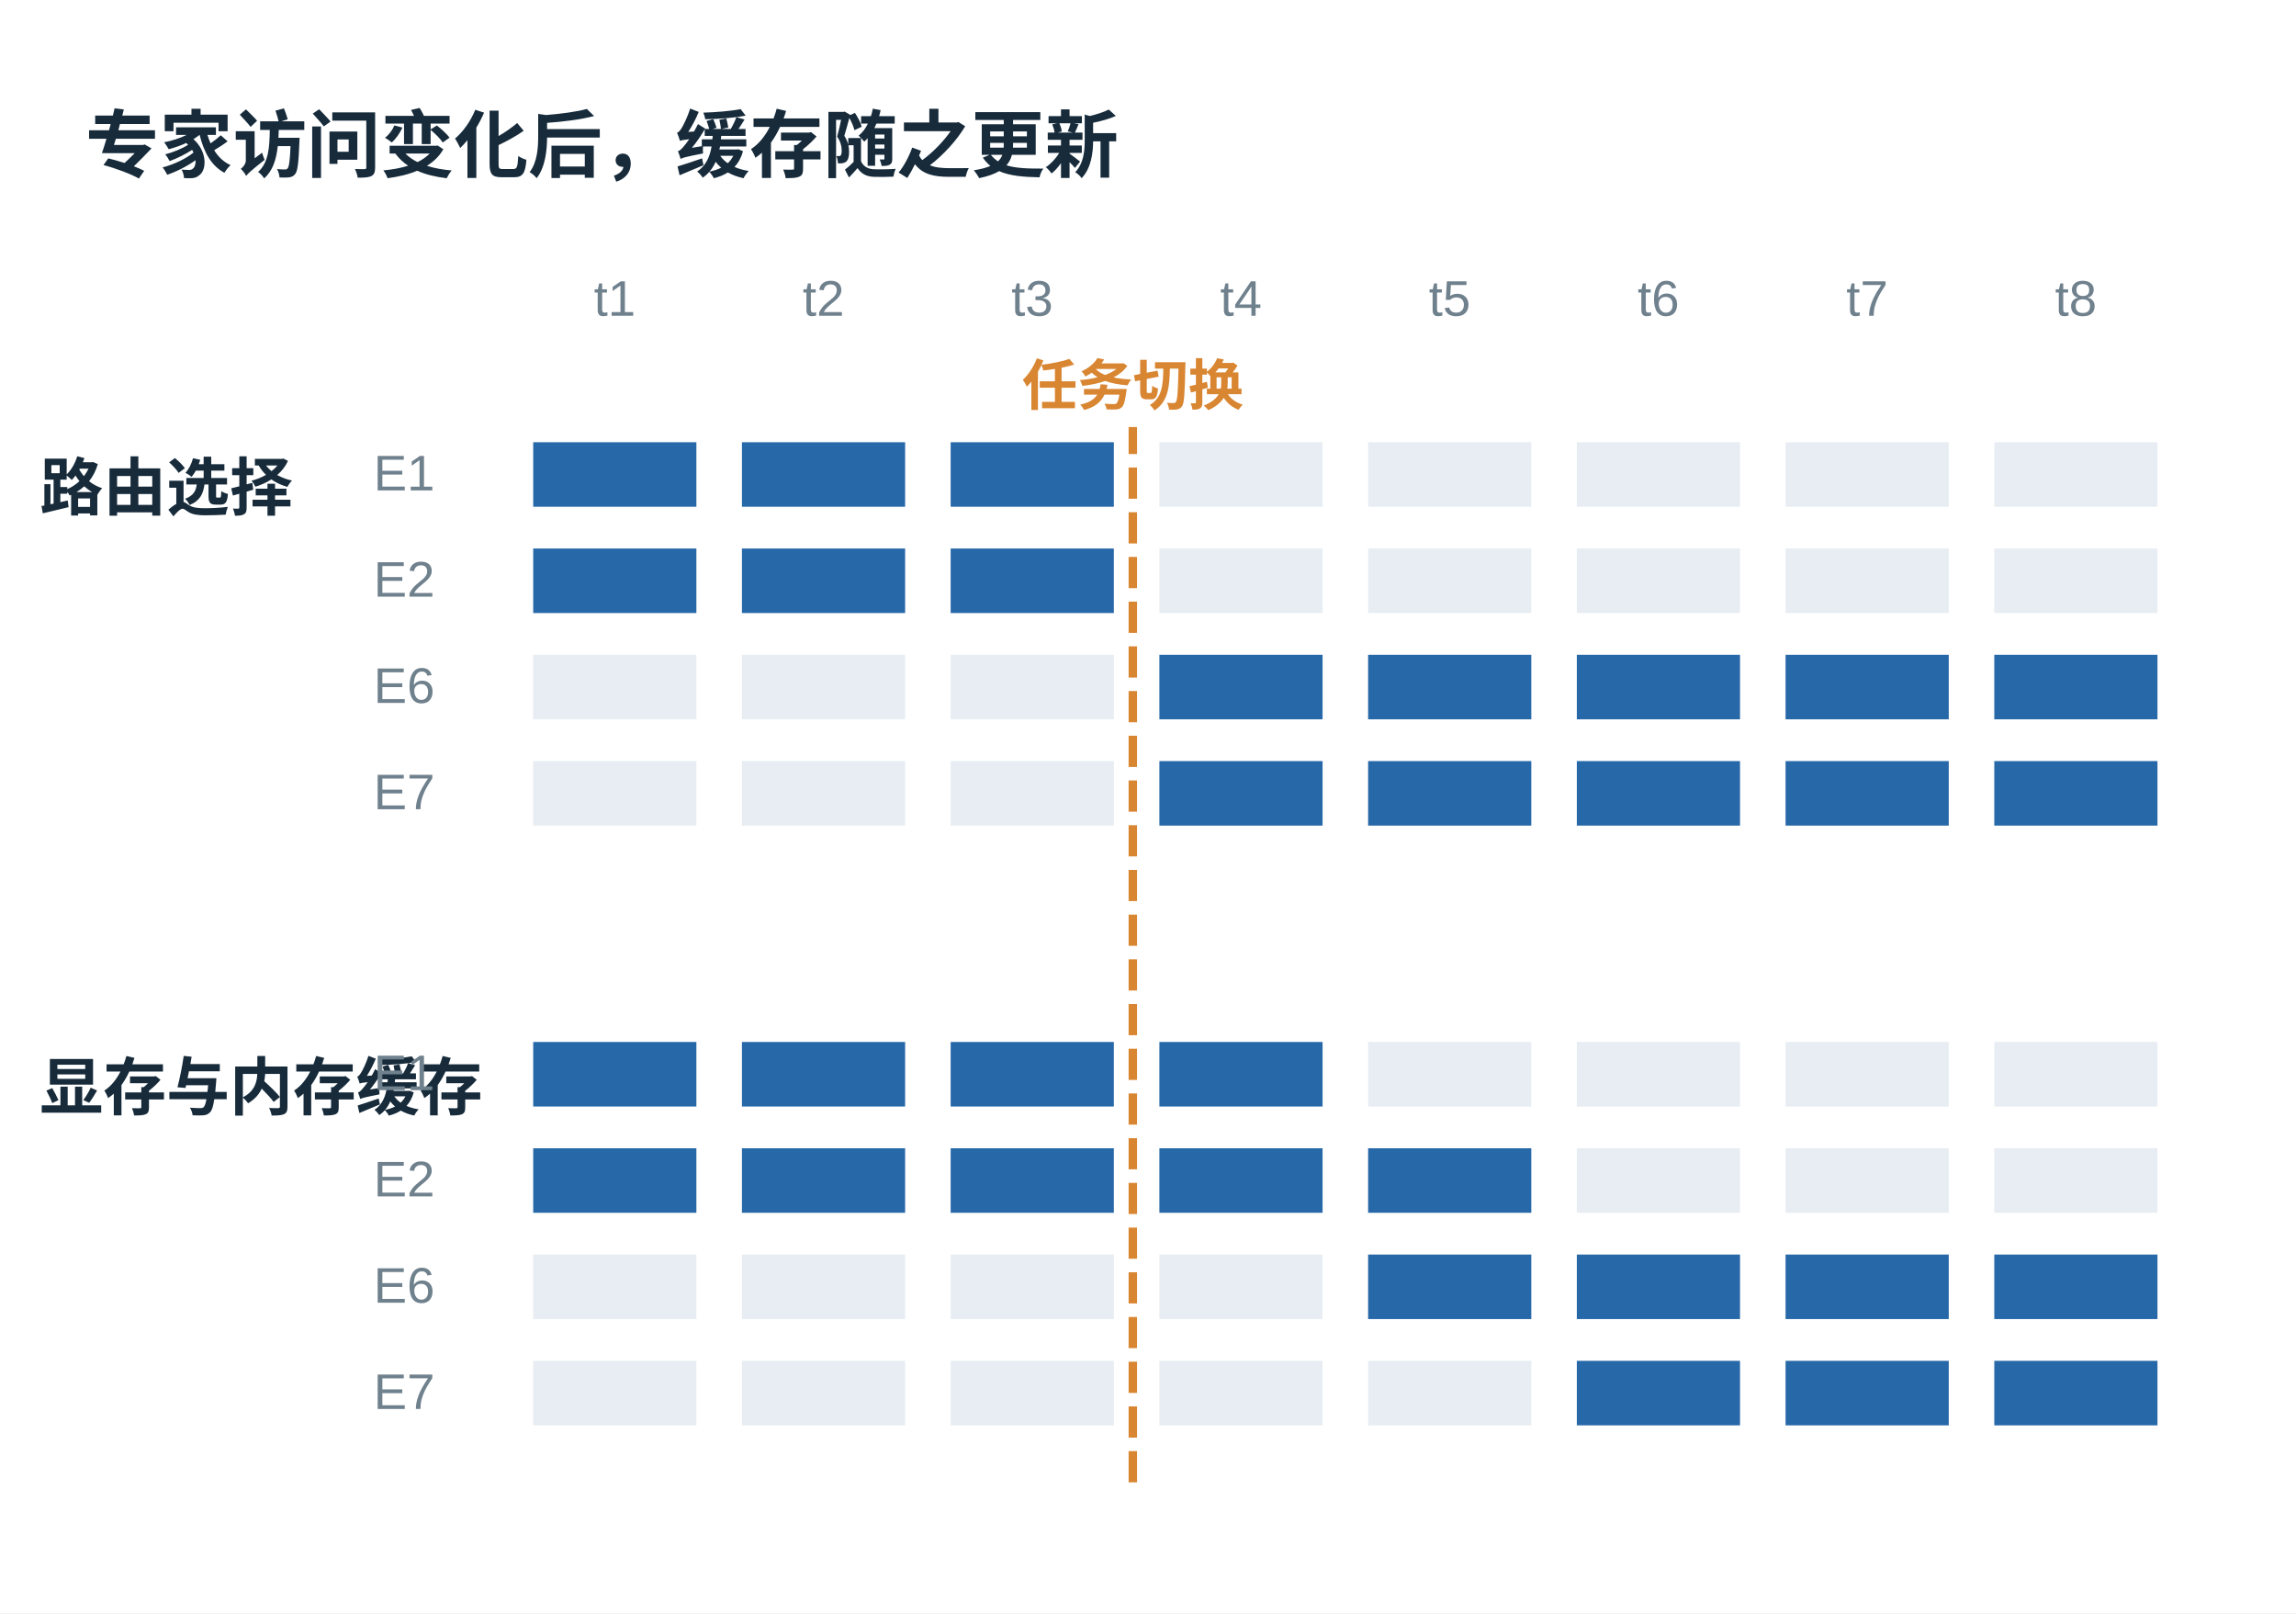
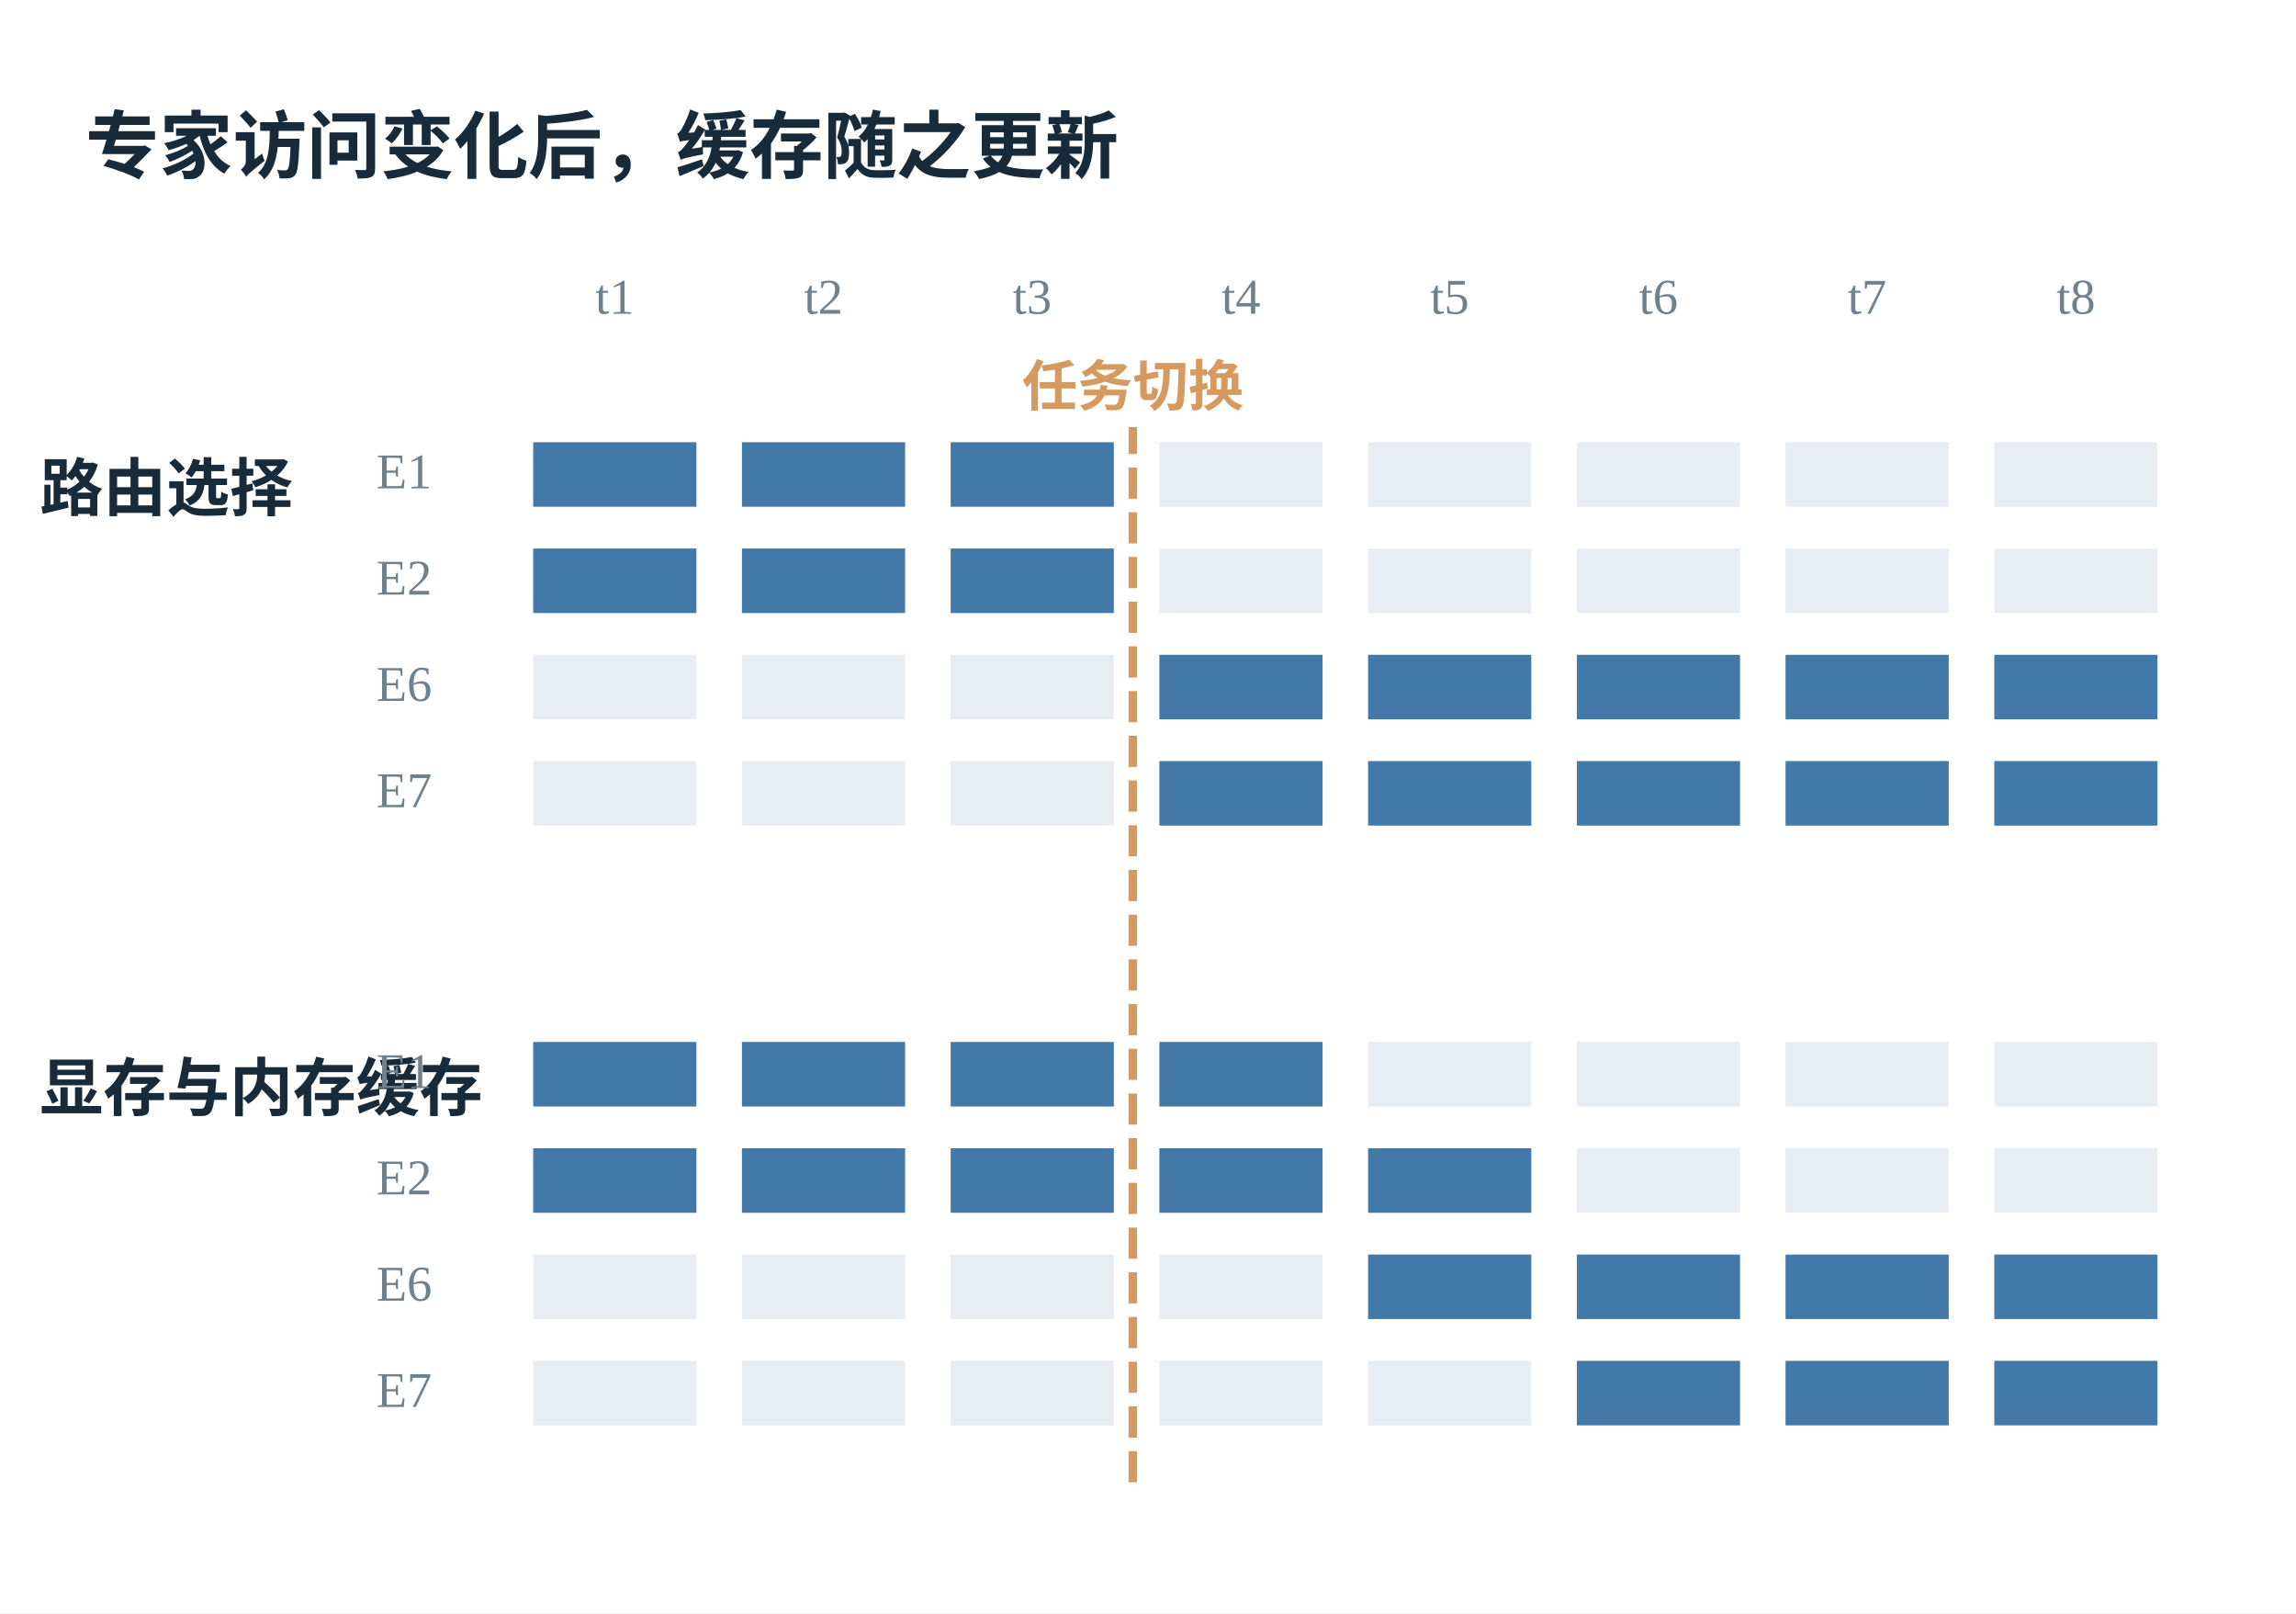
<svg xmlns="http://www.w3.org/2000/svg" width="435.6pt" height="306pt" viewBox="0 0 435.6 306" version="1.1">
  <defs>
    <style type="text/css">*{stroke-linejoin: round; stroke-linecap: butt}</style>
  </defs>
  <g id="figure_1">
    <g id="patch_1">
      <path d="M 0 306  L 435.6 306  L 435.6 -0  L 0 -0  z " style="fill: #ffffff" />
    </g>
    <g id="axes_1">
      <g id="patch_2">
-         <path d="M 101.16 96.12  L 132.12 96.12  L 132.12 83.88  L 101.16 83.88  z " clip-path="url(#pa8033c9972)" style="fill: #2768a8" />
+         <path d="M 101.16 96.12  L 132.12 96.12  L 132.12 83.88  L 101.16 83.88  z " clip-path="url(#p4b3b51d2d5)" style="fill: #4279a8" />
      </g>
      <g id="patch_3">
-         <path d="M 140.76 96.12  L 171.72 96.12  L 171.72 83.88  L 140.76 83.88  z " clip-path="url(#pa8033c9972)" style="fill: #2768a8" />
+         <path d="M 140.76 96.12  L 171.72 96.12  L 171.72 83.88  L 140.76 83.88  z " clip-path="url(#p4b3b51d2d5)" style="fill: #4279a8" />
      </g>
      <g id="patch_4">
-         <path d="M 180.36 96.12  L 211.32 96.12  L 211.32 83.88  L 180.36 83.88  z " clip-path="url(#pa8033c9972)" style="fill: #2768a8" />
+         <path d="M 180.36 96.12  L 211.32 96.12  L 211.32 83.88  L 180.36 83.88  z " clip-path="url(#p4b3b51d2d5)" style="fill: #4279a8" />
      </g>
      <g id="patch_5">
-         <path d="M 219.96 96.12  L 250.92 96.12  L 250.92 83.88  L 219.96 83.88  z " clip-path="url(#pa8033c9972)" style="fill: #e7edf2" />
+         <path d="M 219.96 96.12  L 250.92 96.12  L 250.92 83.88  L 219.96 83.88  z " clip-path="url(#p4b3b51d2d5)" style="fill: #e7edf2" />
      </g>
      <g id="patch_6">
-         <path d="M 259.56 96.12  L 290.52 96.12  L 290.52 83.88  L 259.56 83.88  z " clip-path="url(#pa8033c9972)" style="fill: #e7edf2" />
+         <path d="M 259.56 96.12  L 290.52 96.12  L 290.52 83.88  L 259.56 83.88  z " clip-path="url(#p4b3b51d2d5)" style="fill: #e7edf2" />
      </g>
      <g id="patch_7">
-         <path d="M 299.16 96.12  L 330.12 96.12  L 330.12 83.88  L 299.16 83.88  z " clip-path="url(#pa8033c9972)" style="fill: #e7edf2" />
+         <path d="M 299.16 96.12  L 330.12 96.12  L 330.12 83.88  L 299.16 83.88  z " clip-path="url(#p4b3b51d2d5)" style="fill: #e7edf2" />
      </g>
      <g id="patch_8">
-         <path d="M 338.76 96.12  L 369.72 96.12  L 369.72 83.88  L 338.76 83.88  z " clip-path="url(#pa8033c9972)" style="fill: #e7edf2" />
+         <path d="M 338.76 96.12  L 369.72 96.12  L 369.72 83.88  L 338.76 83.88  z " clip-path="url(#p4b3b51d2d5)" style="fill: #e7edf2" />
      </g>
      <g id="patch_9">
-         <path d="M 378.36 96.12  L 409.32 96.12  L 409.32 83.88  L 378.36 83.88  z " clip-path="url(#pa8033c9972)" style="fill: #e7edf2" />
+         <path d="M 378.36 96.12  L 409.32 96.12  L 409.32 83.88  L 378.36 83.88  z " clip-path="url(#p4b3b51d2d5)" style="fill: #e7edf2" />
      </g>
      <g id="patch_10">
-         <path d="M 101.16 116.28  L 132.12 116.28  L 132.12 104.04  L 101.16 104.04  z " clip-path="url(#pa8033c9972)" style="fill: #2768a8" />
+         <path d="M 101.16 116.28  L 132.12 116.28  L 132.12 104.04  L 101.16 104.04  z " clip-path="url(#p4b3b51d2d5)" style="fill: #4279a8" />
      </g>
      <g id="patch_11">
-         <path d="M 140.76 116.28  L 171.72 116.28  L 171.72 104.04  L 140.76 104.04  z " clip-path="url(#pa8033c9972)" style="fill: #2768a8" />
+         <path d="M 140.76 116.28  L 171.72 116.28  L 171.72 104.04  L 140.76 104.04  z " clip-path="url(#p4b3b51d2d5)" style="fill: #4279a8" />
      </g>
      <g id="patch_12">
-         <path d="M 180.36 116.28  L 211.32 116.28  L 211.32 104.04  L 180.36 104.04  z " clip-path="url(#pa8033c9972)" style="fill: #2768a8" />
+         <path d="M 180.36 116.28  L 211.32 116.28  L 211.32 104.04  L 180.36 104.04  z " clip-path="url(#p4b3b51d2d5)" style="fill: #4279a8" />
      </g>
      <g id="patch_13">
-         <path d="M 219.96 116.28  L 250.92 116.28  L 250.92 104.04  L 219.96 104.04  z " clip-path="url(#pa8033c9972)" style="fill: #e7edf2" />
+         <path d="M 219.96 116.28  L 250.92 116.28  L 250.92 104.04  L 219.96 104.04  z " clip-path="url(#p4b3b51d2d5)" style="fill: #e7edf2" />
      </g>
      <g id="patch_14">
-         <path d="M 259.56 116.28  L 290.52 116.28  L 290.52 104.04  L 259.56 104.04  z " clip-path="url(#pa8033c9972)" style="fill: #e7edf2" />
+         <path d="M 259.56 116.28  L 290.52 116.28  L 290.52 104.04  L 259.56 104.04  z " clip-path="url(#p4b3b51d2d5)" style="fill: #e7edf2" />
      </g>
      <g id="patch_15">
-         <path d="M 299.16 116.28  L 330.12 116.28  L 330.12 104.04  L 299.16 104.04  z " clip-path="url(#pa8033c9972)" style="fill: #e7edf2" />
+         <path d="M 299.16 116.28  L 330.12 116.28  L 330.12 104.04  L 299.16 104.04  z " clip-path="url(#p4b3b51d2d5)" style="fill: #e7edf2" />
      </g>
      <g id="patch_16">
-         <path d="M 338.76 116.28  L 369.72 116.28  L 369.72 104.04  L 338.76 104.04  z " clip-path="url(#pa8033c9972)" style="fill: #e7edf2" />
+         <path d="M 338.76 116.28  L 369.72 116.28  L 369.72 104.04  L 338.76 104.04  z " clip-path="url(#p4b3b51d2d5)" style="fill: #e7edf2" />
      </g>
      <g id="patch_17">
-         <path d="M 378.36 116.28  L 409.32 116.28  L 409.32 104.04  L 378.36 104.04  z " clip-path="url(#pa8033c9972)" style="fill: #e7edf2" />
+         <path d="M 378.36 116.28  L 409.32 116.28  L 409.32 104.04  L 378.36 104.04  z " clip-path="url(#p4b3b51d2d5)" style="fill: #e7edf2" />
      </g>
      <g id="patch_18">
-         <path d="M 101.16 136.44  L 132.12 136.44  L 132.12 124.2  L 101.16 124.2  z " clip-path="url(#pa8033c9972)" style="fill: #e7edf2" />
+         <path d="M 101.16 136.44  L 132.12 136.44  L 132.12 124.2  L 101.16 124.2  z " clip-path="url(#p4b3b51d2d5)" style="fill: #e7edf2" />
      </g>
      <g id="patch_19">
-         <path d="M 140.76 136.44  L 171.72 136.44  L 171.72 124.2  L 140.76 124.2  z " clip-path="url(#pa8033c9972)" style="fill: #e7edf2" />
+         <path d="M 140.76 136.44  L 171.72 136.44  L 171.72 124.2  L 140.76 124.2  z " clip-path="url(#p4b3b51d2d5)" style="fill: #e7edf2" />
      </g>
      <g id="patch_20">
-         <path d="M 180.36 136.44  L 211.32 136.44  L 211.32 124.2  L 180.36 124.2  z " clip-path="url(#pa8033c9972)" style="fill: #e7edf2" />
+         <path d="M 180.36 136.44  L 211.32 136.44  L 211.32 124.2  L 180.36 124.2  z " clip-path="url(#p4b3b51d2d5)" style="fill: #e7edf2" />
      </g>
      <g id="patch_21">
-         <path d="M 219.96 136.44  L 250.92 136.44  L 250.92 124.2  L 219.96 124.2  z " clip-path="url(#pa8033c9972)" style="fill: #2768a8" />
+         <path d="M 219.96 136.44  L 250.92 136.44  L 250.92 124.2  L 219.96 124.2  z " clip-path="url(#p4b3b51d2d5)" style="fill: #4279a8" />
      </g>
      <g id="patch_22">
-         <path d="M 259.56 136.44  L 290.52 136.44  L 290.52 124.2  L 259.56 124.2  z " clip-path="url(#pa8033c9972)" style="fill: #2768a8" />
+         <path d="M 259.56 136.44  L 290.52 136.44  L 290.52 124.2  L 259.56 124.2  z " clip-path="url(#p4b3b51d2d5)" style="fill: #4279a8" />
      </g>
      <g id="patch_23">
-         <path d="M 299.16 136.44  L 330.12 136.44  L 330.12 124.2  L 299.16 124.2  z " clip-path="url(#pa8033c9972)" style="fill: #2768a8" />
+         <path d="M 299.16 136.44  L 330.12 136.44  L 330.12 124.2  L 299.16 124.2  z " clip-path="url(#p4b3b51d2d5)" style="fill: #4279a8" />
      </g>
      <g id="patch_24">
-         <path d="M 338.76 136.44  L 369.72 136.44  L 369.72 124.2  L 338.76 124.2  z " clip-path="url(#pa8033c9972)" style="fill: #2768a8" />
+         <path d="M 338.76 136.44  L 369.72 136.44  L 369.72 124.2  L 338.76 124.2  z " clip-path="url(#p4b3b51d2d5)" style="fill: #4279a8" />
      </g>
      <g id="patch_25">
-         <path d="M 378.36 136.44  L 409.32 136.44  L 409.32 124.2  L 378.36 124.2  z " clip-path="url(#pa8033c9972)" style="fill: #2768a8" />
+         <path d="M 378.36 136.44  L 409.32 136.44  L 409.32 124.2  L 378.36 124.2  z " clip-path="url(#p4b3b51d2d5)" style="fill: #4279a8" />
      </g>
      <g id="patch_26">
-         <path d="M 101.16 156.6  L 132.12 156.6  L 132.12 144.36  L 101.16 144.36  z " clip-path="url(#pa8033c9972)" style="fill: #e7edf2" />
+         <path d="M 101.16 156.6  L 132.12 156.6  L 132.12 144.36  L 101.16 144.36  z " clip-path="url(#p4b3b51d2d5)" style="fill: #e7edf2" />
      </g>
      <g id="patch_27">
-         <path d="M 140.76 156.6  L 171.72 156.6  L 171.72 144.36  L 140.76 144.36  z " clip-path="url(#pa8033c9972)" style="fill: #e7edf2" />
+         <path d="M 140.76 156.6  L 171.72 156.6  L 171.72 144.36  L 140.76 144.36  z " clip-path="url(#p4b3b51d2d5)" style="fill: #e7edf2" />
      </g>
      <g id="patch_28">
-         <path d="M 180.36 156.6  L 211.32 156.6  L 211.32 144.36  L 180.36 144.36  z " clip-path="url(#pa8033c9972)" style="fill: #e7edf2" />
+         <path d="M 180.36 156.6  L 211.32 156.6  L 211.32 144.36  L 180.36 144.36  z " clip-path="url(#p4b3b51d2d5)" style="fill: #e7edf2" />
      </g>
      <g id="patch_29">
-         <path d="M 219.96 156.6  L 250.92 156.6  L 250.92 144.36  L 219.96 144.36  z " clip-path="url(#pa8033c9972)" style="fill: #2768a8" />
+         <path d="M 219.96 156.6  L 250.92 156.6  L 250.92 144.36  L 219.96 144.36  z " clip-path="url(#p4b3b51d2d5)" style="fill: #4279a8" />
      </g>
      <g id="patch_30">
-         <path d="M 259.56 156.6  L 290.52 156.6  L 290.52 144.36  L 259.56 144.36  z " clip-path="url(#pa8033c9972)" style="fill: #2768a8" />
+         <path d="M 259.56 156.6  L 290.52 156.6  L 290.52 144.36  L 259.56 144.36  z " clip-path="url(#p4b3b51d2d5)" style="fill: #4279a8" />
      </g>
      <g id="patch_31">
-         <path d="M 299.16 156.6  L 330.12 156.6  L 330.12 144.36  L 299.16 144.36  z " clip-path="url(#pa8033c9972)" style="fill: #2768a8" />
+         <path d="M 299.16 156.6  L 330.12 156.6  L 330.12 144.36  L 299.16 144.36  z " clip-path="url(#p4b3b51d2d5)" style="fill: #4279a8" />
      </g>
      <g id="patch_32">
-         <path d="M 338.76 156.6  L 369.72 156.6  L 369.72 144.36  L 338.76 144.36  z " clip-path="url(#pa8033c9972)" style="fill: #2768a8" />
+         <path d="M 338.76 156.6  L 369.72 156.6  L 369.72 144.36  L 338.76 144.36  z " clip-path="url(#p4b3b51d2d5)" style="fill: #4279a8" />
      </g>
      <g id="patch_33">
-         <path d="M 378.36 156.6  L 409.32 156.6  L 409.32 144.36  L 378.36 144.36  z " clip-path="url(#pa8033c9972)" style="fill: #2768a8" />
+         <path d="M 378.36 156.6  L 409.32 156.6  L 409.32 144.36  L 378.36 144.36  z " clip-path="url(#p4b3b51d2d5)" style="fill: #4279a8" />
      </g>
      <g id="patch_34">
-         <path d="M 101.16 209.88  L 132.12 209.88  L 132.12 197.64  L 101.16 197.64  z " clip-path="url(#pa8033c9972)" style="fill: #2768a8" />
+         <path d="M 101.16 209.88  L 132.12 209.88  L 132.12 197.64  L 101.16 197.64  z " clip-path="url(#p4b3b51d2d5)" style="fill: #4279a8" />
      </g>
      <g id="patch_35">
-         <path d="M 140.76 209.88  L 171.72 209.88  L 171.72 197.64  L 140.76 197.64  z " clip-path="url(#pa8033c9972)" style="fill: #2768a8" />
+         <path d="M 140.76 209.88  L 171.72 209.88  L 171.72 197.64  L 140.76 197.64  z " clip-path="url(#p4b3b51d2d5)" style="fill: #4279a8" />
      </g>
      <g id="patch_36">
-         <path d="M 180.36 209.88  L 211.32 209.88  L 211.32 197.64  L 180.36 197.64  z " clip-path="url(#pa8033c9972)" style="fill: #2768a8" />
+         <path d="M 180.36 209.88  L 211.32 209.88  L 211.32 197.64  L 180.36 197.64  z " clip-path="url(#p4b3b51d2d5)" style="fill: #4279a8" />
      </g>
      <g id="patch_37">
-         <path d="M 219.96 209.88  L 250.92 209.88  L 250.92 197.64  L 219.96 197.64  z " clip-path="url(#pa8033c9972)" style="fill: #2768a8" />
+         <path d="M 219.96 209.88  L 250.92 209.88  L 250.92 197.64  L 219.96 197.64  z " clip-path="url(#p4b3b51d2d5)" style="fill: #4279a8" />
      </g>
      <g id="patch_38">
-         <path d="M 259.56 209.88  L 290.52 209.88  L 290.52 197.64  L 259.56 197.64  z " clip-path="url(#pa8033c9972)" style="fill: #e7edf2" />
+         <path d="M 259.56 209.88  L 290.52 209.88  L 290.52 197.64  L 259.56 197.64  z " clip-path="url(#p4b3b51d2d5)" style="fill: #e7edf2" />
      </g>
      <g id="patch_39">
-         <path d="M 299.16 209.88  L 330.12 209.88  L 330.12 197.64  L 299.16 197.64  z " clip-path="url(#pa8033c9972)" style="fill: #e7edf2" />
+         <path d="M 299.16 209.88  L 330.12 209.88  L 330.12 197.64  L 299.16 197.64  z " clip-path="url(#p4b3b51d2d5)" style="fill: #e7edf2" />
      </g>
      <g id="patch_40">
-         <path d="M 338.76 209.88  L 369.72 209.88  L 369.72 197.64  L 338.76 197.64  z " clip-path="url(#pa8033c9972)" style="fill: #e7edf2" />
+         <path d="M 338.76 209.88  L 369.72 209.88  L 369.72 197.64  L 338.76 197.64  z " clip-path="url(#p4b3b51d2d5)" style="fill: #e7edf2" />
      </g>
      <g id="patch_41">
-         <path d="M 378.36 209.88  L 409.32 209.88  L 409.32 197.64  L 378.36 197.64  z " clip-path="url(#pa8033c9972)" style="fill: #e7edf2" />
+         <path d="M 378.36 209.88  L 409.32 209.88  L 409.32 197.64  L 378.36 197.64  z " clip-path="url(#p4b3b51d2d5)" style="fill: #e7edf2" />
      </g>
      <g id="patch_42">
-         <path d="M 101.16 230.04  L 132.12 230.04  L 132.12 217.8  L 101.16 217.8  z " clip-path="url(#pa8033c9972)" style="fill: #2768a8" />
+         <path d="M 101.16 230.04  L 132.12 230.04  L 132.12 217.8  L 101.16 217.8  z " clip-path="url(#p4b3b51d2d5)" style="fill: #4279a8" />
      </g>
      <g id="patch_43">
-         <path d="M 140.76 230.04  L 171.72 230.04  L 171.72 217.8  L 140.76 217.8  z " clip-path="url(#pa8033c9972)" style="fill: #2768a8" />
+         <path d="M 140.76 230.04  L 171.72 230.04  L 171.72 217.8  L 140.76 217.8  z " clip-path="url(#p4b3b51d2d5)" style="fill: #4279a8" />
      </g>
      <g id="patch_44">
-         <path d="M 180.36 230.04  L 211.32 230.04  L 211.32 217.8  L 180.36 217.8  z " clip-path="url(#pa8033c9972)" style="fill: #2768a8" />
+         <path d="M 180.36 230.04  L 211.32 230.04  L 211.32 217.8  L 180.36 217.8  z " clip-path="url(#p4b3b51d2d5)" style="fill: #4279a8" />
      </g>
      <g id="patch_45">
-         <path d="M 219.96 230.04  L 250.92 230.04  L 250.92 217.8  L 219.96 217.8  z " clip-path="url(#pa8033c9972)" style="fill: #2768a8" />
+         <path d="M 219.96 230.04  L 250.92 230.04  L 250.92 217.8  L 219.96 217.8  z " clip-path="url(#p4b3b51d2d5)" style="fill: #4279a8" />
      </g>
      <g id="patch_46">
-         <path d="M 259.56 230.04  L 290.52 230.04  L 290.52 217.8  L 259.56 217.8  z " clip-path="url(#pa8033c9972)" style="fill: #2768a8" />
+         <path d="M 259.56 230.04  L 290.52 230.04  L 290.52 217.8  L 259.56 217.8  z " clip-path="url(#p4b3b51d2d5)" style="fill: #4279a8" />
      </g>
      <g id="patch_47">
-         <path d="M 299.16 230.04  L 330.12 230.04  L 330.12 217.8  L 299.16 217.8  z " clip-path="url(#pa8033c9972)" style="fill: #e7edf2" />
+         <path d="M 299.16 230.04  L 330.12 230.04  L 330.12 217.8  L 299.16 217.8  z " clip-path="url(#p4b3b51d2d5)" style="fill: #e7edf2" />
      </g>
      <g id="patch_48">
-         <path d="M 338.76 230.04  L 369.72 230.04  L 369.72 217.8  L 338.76 217.8  z " clip-path="url(#pa8033c9972)" style="fill: #e7edf2" />
+         <path d="M 338.76 230.04  L 369.72 230.04  L 369.72 217.8  L 338.76 217.8  z " clip-path="url(#p4b3b51d2d5)" style="fill: #e7edf2" />
      </g>
      <g id="patch_49">
-         <path d="M 378.36 230.04  L 409.32 230.04  L 409.32 217.8  L 378.36 217.8  z " clip-path="url(#pa8033c9972)" style="fill: #e7edf2" />
+         <path d="M 378.36 230.04  L 409.32 230.04  L 409.32 217.8  L 378.36 217.8  z " clip-path="url(#p4b3b51d2d5)" style="fill: #e7edf2" />
      </g>
      <g id="patch_50">
-         <path d="M 101.16 250.2  L 132.12 250.2  L 132.12 237.96  L 101.16 237.96  z " clip-path="url(#pa8033c9972)" style="fill: #e7edf2" />
+         <path d="M 101.16 250.2  L 132.12 250.2  L 132.12 237.96  L 101.16 237.96  z " clip-path="url(#p4b3b51d2d5)" style="fill: #e7edf2" />
      </g>
      <g id="patch_51">
-         <path d="M 140.76 250.2  L 171.72 250.2  L 171.72 237.96  L 140.76 237.96  z " clip-path="url(#pa8033c9972)" style="fill: #e7edf2" />
+         <path d="M 140.76 250.2  L 171.72 250.2  L 171.72 237.96  L 140.76 237.96  z " clip-path="url(#p4b3b51d2d5)" style="fill: #e7edf2" />
      </g>
      <g id="patch_52">
-         <path d="M 180.36 250.2  L 211.32 250.2  L 211.32 237.96  L 180.36 237.96  z " clip-path="url(#pa8033c9972)" style="fill: #e7edf2" />
+         <path d="M 180.36 250.2  L 211.32 250.2  L 211.32 237.96  L 180.36 237.96  z " clip-path="url(#p4b3b51d2d5)" style="fill: #e7edf2" />
      </g>
      <g id="patch_53">
-         <path d="M 219.96 250.2  L 250.92 250.2  L 250.92 237.96  L 219.96 237.96  z " clip-path="url(#pa8033c9972)" style="fill: #e7edf2" />
+         <path d="M 219.96 250.2  L 250.92 250.2  L 250.92 237.96  L 219.96 237.96  z " clip-path="url(#p4b3b51d2d5)" style="fill: #e7edf2" />
      </g>
      <g id="patch_54">
-         <path d="M 259.56 250.2  L 290.52 250.2  L 290.52 237.96  L 259.56 237.96  z " clip-path="url(#pa8033c9972)" style="fill: #2768a8" />
+         <path d="M 259.56 250.2  L 290.52 250.2  L 290.52 237.96  L 259.56 237.96  z " clip-path="url(#p4b3b51d2d5)" style="fill: #4279a8" />
      </g>
      <g id="patch_55">
-         <path d="M 299.16 250.2  L 330.12 250.2  L 330.12 237.96  L 299.16 237.96  z " clip-path="url(#pa8033c9972)" style="fill: #2768a8" />
+         <path d="M 299.16 250.2  L 330.12 250.2  L 330.12 237.96  L 299.16 237.96  z " clip-path="url(#p4b3b51d2d5)" style="fill: #4279a8" />
      </g>
      <g id="patch_56">
-         <path d="M 338.76 250.2  L 369.72 250.2  L 369.72 237.96  L 338.76 237.96  z " clip-path="url(#pa8033c9972)" style="fill: #2768a8" />
+         <path d="M 338.76 250.2  L 369.72 250.2  L 369.72 237.96  L 338.76 237.96  z " clip-path="url(#p4b3b51d2d5)" style="fill: #4279a8" />
      </g>
      <g id="patch_57">
-         <path d="M 378.36 250.2  L 409.32 250.2  L 409.32 237.96  L 378.36 237.96  z " clip-path="url(#pa8033c9972)" style="fill: #2768a8" />
+         <path d="M 378.36 250.2  L 409.32 250.2  L 409.32 237.96  L 378.36 237.96  z " clip-path="url(#p4b3b51d2d5)" style="fill: #4279a8" />
      </g>
      <g id="patch_58">
-         <path d="M 101.16 270.36  L 132.12 270.36  L 132.12 258.12  L 101.16 258.12  z " clip-path="url(#pa8033c9972)" style="fill: #e7edf2" />
+         <path d="M 101.16 270.36  L 132.12 270.36  L 132.12 258.12  L 101.16 258.12  z " clip-path="url(#p4b3b51d2d5)" style="fill: #e7edf2" />
      </g>
      <g id="patch_59">
-         <path d="M 140.76 270.36  L 171.72 270.36  L 171.72 258.12  L 140.76 258.12  z " clip-path="url(#pa8033c9972)" style="fill: #e7edf2" />
+         <path d="M 140.76 270.36  L 171.72 270.36  L 171.72 258.12  L 140.76 258.12  z " clip-path="url(#p4b3b51d2d5)" style="fill: #e7edf2" />
      </g>
      <g id="patch_60">
-         <path d="M 180.36 270.36  L 211.32 270.36  L 211.32 258.12  L 180.36 258.12  z " clip-path="url(#pa8033c9972)" style="fill: #e7edf2" />
+         <path d="M 180.36 270.36  L 211.32 270.36  L 211.32 258.12  L 180.36 258.12  z " clip-path="url(#p4b3b51d2d5)" style="fill: #e7edf2" />
      </g>
      <g id="patch_61">
-         <path d="M 219.96 270.36  L 250.92 270.36  L 250.92 258.12  L 219.96 258.12  z " clip-path="url(#pa8033c9972)" style="fill: #e7edf2" />
+         <path d="M 219.96 270.36  L 250.92 270.36  L 250.92 258.12  L 219.96 258.12  z " clip-path="url(#p4b3b51d2d5)" style="fill: #e7edf2" />
      </g>
      <g id="patch_62">
-         <path d="M 259.56 270.36  L 290.52 270.36  L 290.52 258.12  L 259.56 258.12  z " clip-path="url(#pa8033c9972)" style="fill: #e7edf2" />
+         <path d="M 259.56 270.36  L 290.52 270.36  L 290.52 258.12  L 259.56 258.12  z " clip-path="url(#p4b3b51d2d5)" style="fill: #e7edf2" />
      </g>
      <g id="patch_63">
-         <path d="M 299.16 270.36  L 330.12 270.36  L 330.12 258.12  L 299.16 258.12  z " clip-path="url(#pa8033c9972)" style="fill: #2768a8" />
+         <path d="M 299.16 270.36  L 330.12 270.36  L 330.12 258.12  L 299.16 258.12  z " clip-path="url(#p4b3b51d2d5)" style="fill: #4279a8" />
      </g>
      <g id="patch_64">
-         <path d="M 338.76 270.36  L 369.72 270.36  L 369.72 258.12  L 338.76 258.12  z " clip-path="url(#pa8033c9972)" style="fill: #2768a8" />
+         <path d="M 338.76 270.36  L 369.72 270.36  L 369.72 258.12  L 338.76 258.12  z " clip-path="url(#p4b3b51d2d5)" style="fill: #4279a8" />
      </g>
      <g id="patch_65">
-         <path d="M 378.36 270.36  L 409.32 270.36  L 409.32 258.12  L 378.36 258.12  z " clip-path="url(#pa8033c9972)" style="fill: #2768a8" />
+         <path d="M 378.36 270.36  L 409.32 270.36  L 409.32 258.12  L 378.36 258.12  z " clip-path="url(#p4b3b51d2d5)" style="fill: #4279a8" />
      </g>
      <g id="LineCollection_1">
-         <path d="M 214.92 281.16  L 214.92 81  " clip-path="url(#pa8033c9972)" style="fill: none; stroke-dasharray: 5.92,2.56; stroke-dashoffset: 0; stroke: #d98632; stroke-width: 1.6" />
+         <path d="M 214.92 281.16  L 214.92 81  " clip-path="url(#p4b3b51d2d5)" style="fill: none; stroke-dasharray: 5.92,2.56; stroke-dashoffset: 0; stroke: #d59a60; stroke-width: 1.6" />
      </g>
      <g id="text_1">
-         <text style="font-weight: 700; font-size: 14px; font-family: 'Microsoft YaHei', 'SimHei', 'Arial', sans-serif; text-anchor: start; fill: #172b3b" x="16.2" y="32.527" transform="rotate(-0 16.2 32.52748)">专家访问变化后，缓存随之更新</text>
+         <text style="font-weight: 700; font-size: 14px; font-family: 'Times New Roman', 'SimSun'; text-anchor: start; fill: #172b3b" x="16.2" y="32.699" transform="rotate(-0 16.2 32.69879)">专家访问变化后，缓存随之更新</text>
      </g>
      <g id="text_2">
-         <text style="font-size: 9.5px; font-family: 'Microsoft YaHei', 'SimHei', 'Arial', sans-serif; text-anchor: middle; fill: #70818e" x="116.64" y="59.893" transform="rotate(-0 116.64 59.89332)">t1</text>
+         <text style="font-size: 9.5px; font-family: 'Times New Roman', 'SimSun'; text-anchor: middle; fill: #70818e" x="116.64" y="59.508" transform="rotate(-0 116.64 59.50831)">t1</text>
      </g>
      <g id="text_3">
-         <text style="font-size: 9.5px; font-family: 'Microsoft YaHei', 'SimHei', 'Arial', sans-serif; text-anchor: middle; fill: #70818e" x="156.24" y="59.893" transform="rotate(-0 156.24 59.89332)">t2</text>
+         <text style="font-size: 9.5px; font-family: 'Times New Roman', 'SimSun'; text-anchor: middle; fill: #70818e" x="156.24" y="59.508" transform="rotate(-0 156.24 59.50831)">t2</text>
      </g>
      <g id="text_4">
-         <text style="font-size: 9.5px; font-family: 'Microsoft YaHei', 'SimHei', 'Arial', sans-serif; text-anchor: middle; fill: #70818e" x="195.84" y="59.893" transform="rotate(-0 195.84 59.89332)">t3</text>
+         <text style="font-size: 9.5px; font-family: 'Times New Roman', 'SimSun'; text-anchor: middle; fill: #70818e" x="195.84" y="59.508" transform="rotate(-0 195.84 59.50831)">t3</text>
      </g>
      <g id="text_5">
-         <text style="font-size: 9.5px; font-family: 'Microsoft YaHei', 'SimHei', 'Arial', sans-serif; text-anchor: middle; fill: #70818e" x="235.44" y="59.893" transform="rotate(-0 235.44 59.89332)">t4</text>
+         <text style="font-size: 9.5px; font-family: 'Times New Roman', 'SimSun'; text-anchor: middle; fill: #70818e" x="235.44" y="59.508" transform="rotate(-0 235.44 59.50831)">t4</text>
      </g>
      <g id="text_6">
-         <text style="font-size: 9.5px; font-family: 'Microsoft YaHei', 'SimHei', 'Arial', sans-serif; text-anchor: middle; fill: #70818e" x="275.04" y="59.893" transform="rotate(-0 275.04 59.89332)">t5</text>
+         <text style="font-size: 9.5px; font-family: 'Times New Roman', 'SimSun'; text-anchor: middle; fill: #70818e" x="275.04" y="59.508" transform="rotate(-0 275.04 59.50831)">t5</text>
      </g>
      <g id="text_7">
-         <text style="font-size: 9.5px; font-family: 'Microsoft YaHei', 'SimHei', 'Arial', sans-serif; text-anchor: middle; fill: #70818e" x="314.64" y="59.893" transform="rotate(-0 314.64 59.89332)">t6</text>
+         <text style="font-size: 9.5px; font-family: 'Times New Roman', 'SimSun'; text-anchor: middle; fill: #70818e" x="314.64" y="59.508" transform="rotate(-0 314.64 59.50831)">t6</text>
      </g>
      <g id="text_8">
-         <text style="font-size: 9.5px; font-family: 'Microsoft YaHei', 'SimHei', 'Arial', sans-serif; text-anchor: middle; fill: #70818e" x="354.24" y="59.893" transform="rotate(-0 354.24 59.89332)">t7</text>
+         <text style="font-size: 9.5px; font-family: 'Times New Roman', 'SimSun'; text-anchor: middle; fill: #70818e" x="354.24" y="59.508" transform="rotate(-0 354.24 59.50831)">t7</text>
      </g>
      <g id="text_9">
-         <text style="font-size: 9.5px; font-family: 'Microsoft YaHei', 'SimHei', 'Arial', sans-serif; text-anchor: middle; fill: #70818e" x="393.84" y="59.893" transform="rotate(-0 393.84 59.89332)">t8</text>
+         <text style="font-size: 9.5px; font-family: 'Times New Roman', 'SimSun'; text-anchor: middle; fill: #70818e" x="393.84" y="59.508" transform="rotate(-0 393.84 59.50831)">t8</text>
      </g>
      <g id="text_10">
-         <text style="font-weight: 700; font-size: 12px; font-family: 'Microsoft YaHei', 'SimHei', 'Arial', sans-serif; text-anchor: start; fill: #172b3b" x="7.56" y="96.744" transform="rotate(-0 7.56 96.74356)">路由选择</text>
+         <text style="font-weight: 700; font-size: 12px; font-family: 'Times New Roman', 'SimSun'; text-anchor: start; fill: #172b3b" x="7.56" y="96.844" transform="rotate(-0 7.56 96.84352)">路由选择</text>
      </g>
      <g id="text_11">
-         <text style="font-size: 9.5px; font-family: 'Microsoft YaHei', 'SimHei', 'Arial', sans-serif; text-anchor: middle; fill: #70818e" x="76.68" y="93.013" transform="rotate(-0 76.68 93.01332)">E1</text>
+         <text style="font-size: 9.5px; font-family: 'Times New Roman', 'SimSun'; text-anchor: middle; fill: #70818e" x="76.68" y="92.628" transform="rotate(-0 76.68 92.62831)">E1</text>
      </g>
      <g id="text_12">
-         <text style="font-size: 9.5px; font-family: 'Microsoft YaHei', 'SimHei', 'Arial', sans-serif; text-anchor: middle; fill: #70818e" x="76.68" y="113.173" transform="rotate(-0 76.68 113.1733)">E2</text>
+         <text style="font-size: 9.5px; font-family: 'Times New Roman', 'SimSun'; text-anchor: middle; fill: #70818e" x="76.68" y="112.788" transform="rotate(-0 76.68 112.7883)">E2</text>
      </g>
      <g id="text_13">
-         <text style="font-size: 9.5px; font-family: 'Microsoft YaHei', 'SimHei', 'Arial', sans-serif; text-anchor: middle; fill: #70818e" x="76.68" y="133.333" transform="rotate(-0 76.68 133.3333)">E6</text>
+         <text style="font-size: 9.5px; font-family: 'Times New Roman', 'SimSun'; text-anchor: middle; fill: #70818e" x="76.68" y="132.948" transform="rotate(-0 76.68 132.9483)">E6</text>
      </g>
      <g id="text_14">
-         <text style="font-size: 9.5px; font-family: 'Microsoft YaHei', 'SimHei', 'Arial', sans-serif; text-anchor: middle; fill: #70818e" x="76.68" y="153.493" transform="rotate(-0 76.68 153.4933)">E7</text>
+         <text style="font-size: 9.5px; font-family: 'Times New Roman', 'SimSun'; text-anchor: middle; fill: #70818e" x="76.68" y="153.108" transform="rotate(-0 76.68 153.1083)">E7</text>
      </g>
      <g id="text_15">
-         <text style="font-weight: 700; font-size: 12px; font-family: 'Microsoft YaHei', 'SimHei', 'Arial', sans-serif; text-anchor: start; fill: #172b3b" x="7.56" y="210.498" transform="rotate(-0 7.56 210.4979)">显存与内存缓存</text>
+         <text style="font-weight: 700; font-size: 12px; font-family: 'Times New Roman', 'SimSun'; text-anchor: start; fill: #172b3b" x="7.56" y="210.627" transform="rotate(-0 7.56 210.627)">显存与内存缓存</text>
      </g>
      <g id="text_16">
-         <text style="font-size: 9.5px; font-family: 'Microsoft YaHei', 'SimHei', 'Arial', sans-serif; text-anchor: middle; fill: #70818e" x="76.68" y="206.773" transform="rotate(-0 76.68 206.7733)">E1</text>
+         <text style="font-size: 9.5px; font-family: 'Times New Roman', 'SimSun'; text-anchor: middle; fill: #70818e" x="76.68" y="206.388" transform="rotate(-0 76.68 206.3883)">E1</text>
      </g>
      <g id="text_17">
-         <text style="font-size: 9.5px; font-family: 'Microsoft YaHei', 'SimHei', 'Arial', sans-serif; text-anchor: middle; fill: #70818e" x="76.68" y="226.933" transform="rotate(-0 76.68 226.9333)">E2</text>
+         <text style="font-size: 9.5px; font-family: 'Times New Roman', 'SimSun'; text-anchor: middle; fill: #70818e" x="76.68" y="226.548" transform="rotate(-0 76.68 226.5483)">E2</text>
      </g>
      <g id="text_18">
-         <text style="font-size: 9.5px; font-family: 'Microsoft YaHei', 'SimHei', 'Arial', sans-serif; text-anchor: middle; fill: #70818e" x="76.68" y="247.093" transform="rotate(-0 76.68 247.0933)">E6</text>
+         <text style="font-size: 9.5px; font-family: 'Times New Roman', 'SimSun'; text-anchor: middle; fill: #70818e" x="76.68" y="246.708" transform="rotate(-0 76.68 246.7083)">E6</text>
      </g>
      <g id="text_19">
-         <text style="font-size: 9.5px; font-family: 'Microsoft YaHei', 'SimHei', 'Arial', sans-serif; text-anchor: middle; fill: #70818e" x="76.68" y="267.253" transform="rotate(-0 76.68 267.2533)">E7</text>
+         <text style="font-size: 9.5px; font-family: 'Times New Roman', 'SimSun'; text-anchor: middle; fill: #70818e" x="76.68" y="266.868" transform="rotate(-0 76.68 266.8683)">E7</text>
      </g>
      <g id="text_20">
-         <text style="font-weight: 700; font-size: 10.5px; font-family: 'Microsoft YaHei', 'SimHei', 'Arial', sans-serif; text-anchor: middle; fill: #d98632" x="214.92" y="76.851" transform="rotate(-0 214.92 76.85085)">任务切换</text>
+         <text style="font-weight: 700; font-size: 10.5px; font-family: 'Times New Roman', 'SimSun'; text-anchor: middle; fill: #d59a60" x="214.92" y="76.994" transform="rotate(-0 214.92 76.99409)">任务切换</text>
      </g>
    </g>
  </g>
  <defs>
-     <clipPath id="pa8033c9972">
+     <clipPath id="p4b3b51d2d5">
      <rect x="1.8" y="1.8" width="432" height="302.4" />
    </clipPath>
  </defs>
</svg>
